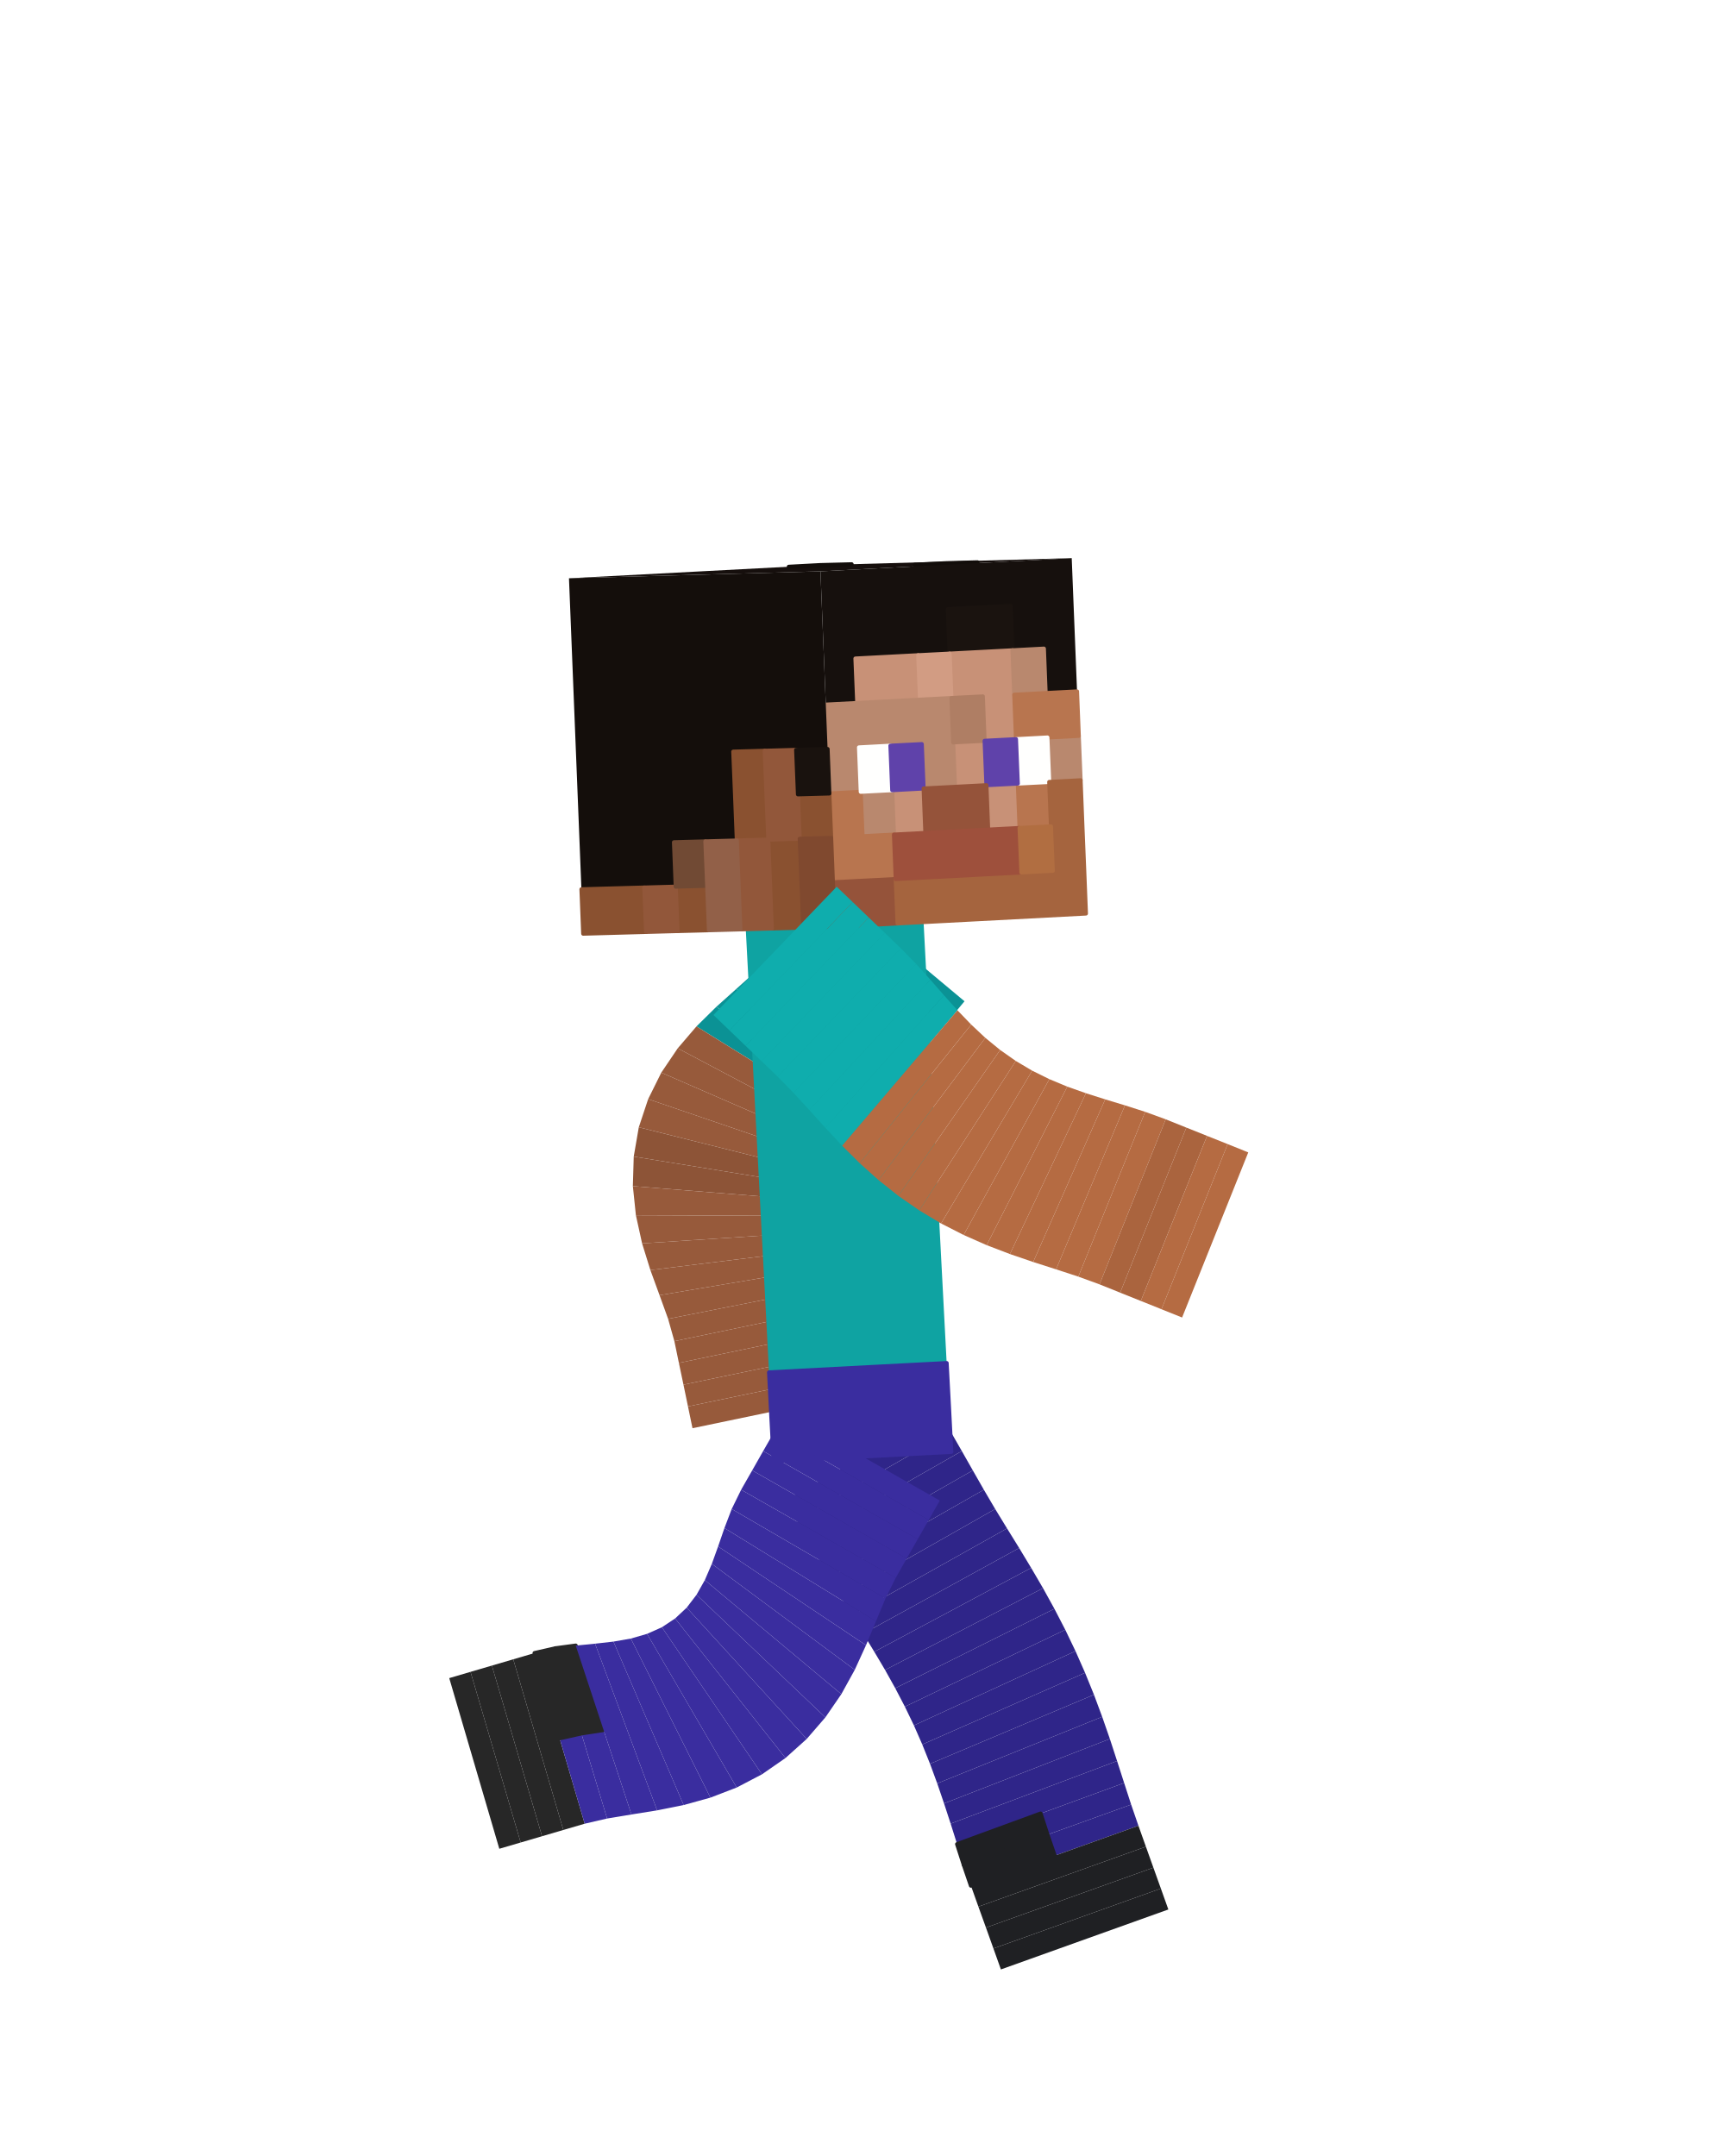
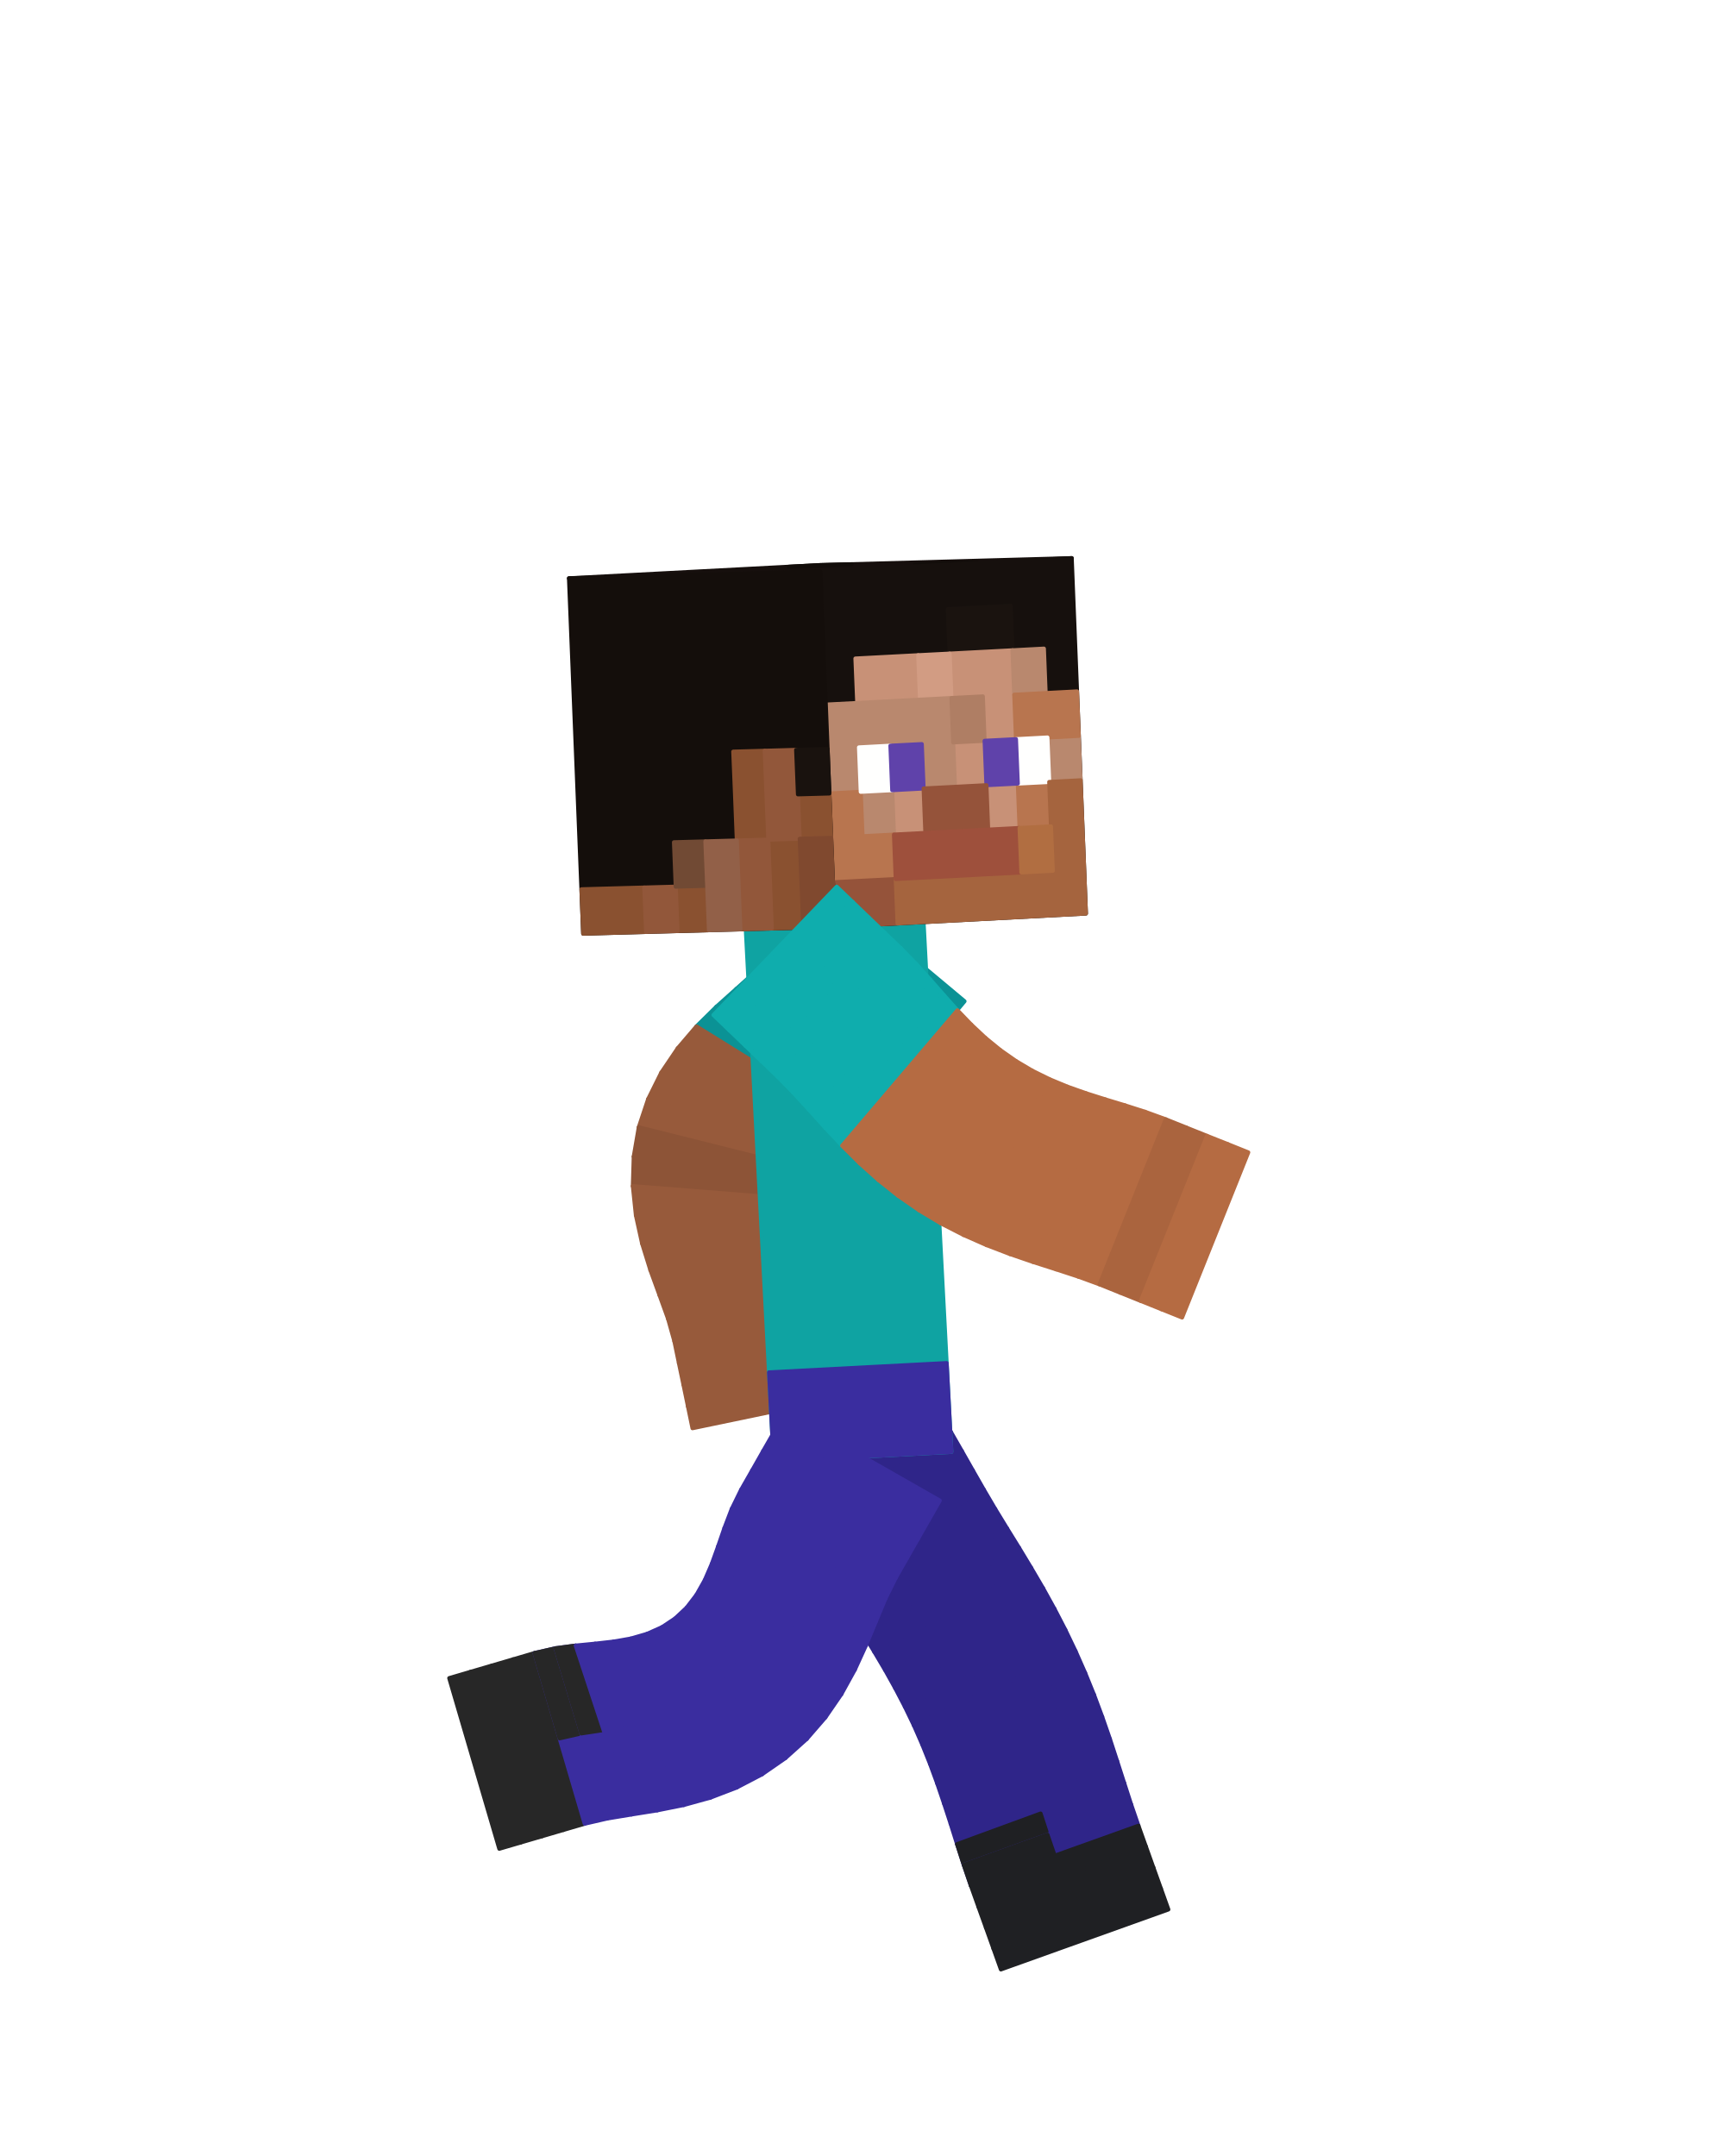
<svg xmlns="http://www.w3.org/2000/svg" viewBox="0 0 256 320" width="256" height="320" role="img" aria-labelledby="run-5-title">
  <g id="steve">
    <g id="arm-left" aria-label="Left arm">
      <g class="face" data-face="px">
-         <path fill="#0b9295" d="M143.14 148.61L122.89 131.68L120.77 134.21L141.02 151.15Z" />
-       </g>
-       <g class="face" data-face="px">
-         <path fill="#0b9295" d="M141.02 151.15L120.77 134.21L118.66 136.74L138.91 153.68Z" />
-       </g>
-       <g class="face" data-face="px">
-         <path fill="#0a898c" d="M138.91 153.68L118.66 136.74L116.54 139.27L136.79 156.21Z" />
-       </g>
-       <g class="face" data-face="px">
-         <path fill="#0a898c" d="M136.79 156.21L116.54 139.27L114.42 141.8L134.67 158.74Z" />
-       </g>
-       <g class="face" data-face="px">
-         <path fill="#0b9295" d="M134.67 158.74L114.42 141.8L112.04 144.29L132.46 161.02Z" />
-       </g>
-       <g class="face" data-face="px">
-         <path fill="#0b9295" d="M132.46 161.02L112.04 144.29L109.27 146.78L130.16 162.92Z" />
-       </g>
-       <g class="face" data-face="px">
-         <path fill="#0b9295" d="M130.16 162.92L109.27 146.78L106.31 149.43L127.9 164.63Z" />
-       </g>
-       <g class="face" data-face="px">
-         <path fill="#0b9295" d="M127.9 164.63L106.31 149.43L103.36 152.34L125.78 166.27Z" />
-       </g>
-       <g class="face" data-face="px">
-         <path fill="#975a3b" d="M125.78 166.27L103.36 152.34L100.58 155.59L123.91 167.95Z" />
-       </g>
-       <g class="face" data-face="px">
-         <path fill="#975a3b" d="M123.91 167.95L100.58 155.59L98.14 159.2L122.35 169.74Z" />
-       </g>
-       <g class="face" data-face="px">
-         <path fill="#975a3b" d="M122.35 169.74L98.14 159.2L96.19 163.13L121.17 171.67Z" />
-       </g>
-       <g class="face" data-face="px">
-         <path fill="#975a3b" d="M121.17 171.67L96.19 163.13L94.8 167.31L120.41 173.73Z" />
+         <path fill="#0b9295" stroke="#0b9295" stroke-width=".6" stroke-linejoin="round" d="M143.14 148.61L122.89 131.68L120.77 134.21L141.02 151.15Z" />
+       </g>
+       <g class="face" data-face="px">
+         <path fill="#0b9295" stroke="#0b9295" stroke-width=".6" stroke-linejoin="round" d="M141.02 151.15L120.77 134.21L118.66 136.74L138.91 153.68Z" />
+       </g>
+       <g class="face" data-face="px">
+         <path fill="#0a898c" stroke="#0a898c" stroke-width=".6" stroke-linejoin="round" d="M138.91 153.68L118.66 136.74L116.54 139.27L136.79 156.21Z" />
+       </g>
+       <g class="face" data-face="px">
+         <path fill="#0a898c" stroke="#0a898c" stroke-width=".6" stroke-linejoin="round" d="M136.79 156.21L116.54 139.27L114.42 141.8L134.67 158.74Z" />
+       </g>
+       <g class="face" data-face="px">
+         <path fill="#0b9295" stroke="#0b9295" stroke-width=".6" stroke-linejoin="round" d="M134.67 158.74L114.42 141.8L112.04 144.29L132.46 161.02Z" />
+       </g>
+       <g class="face" data-face="px">
+         <path fill="#0b9295" stroke="#0b9295" stroke-width=".6" stroke-linejoin="round" d="M132.46 161.02L112.04 144.29L109.27 146.78L130.16 162.92Z" />
+       </g>
+       <g class="face" data-face="px">
+         <path fill="#0b9295" stroke="#0b9295" stroke-width=".6" stroke-linejoin="round" d="M130.16 162.92L109.27 146.78L106.31 149.43L127.9 164.63Z" />
+       </g>
+       <g class="face" data-face="px">
+         <path fill="#0b9295" stroke="#0b9295" stroke-width=".6" stroke-linejoin="round" d="M127.9 164.63L106.31 149.43L103.36 152.34L125.78 166.27Z" />
+       </g>
+       <g class="face" data-face="px">
+         <path fill="#975a3b" stroke="#975a3b" stroke-width=".6" stroke-linejoin="round" d="M125.78 166.27L103.36 152.34L100.58 155.59L123.91 167.95Z" />
+       </g>
+       <g class="face" data-face="px">
+         <path fill="#975a3b" stroke="#975a3b" stroke-width=".6" stroke-linejoin="round" d="M123.91 167.95L100.58 155.59L98.14 159.2L122.35 169.74Z" />
+       </g>
+       <g class="face" data-face="px">
+         <path fill="#975a3b" stroke="#975a3b" stroke-width=".6" stroke-linejoin="round" d="M122.35 169.74L98.14 159.2L96.19 163.13L121.17 171.67Z" />
+       </g>
+       <g class="face" data-face="px">
+         <path fill="#975a3b" stroke="#975a3b" stroke-width=".6" stroke-linejoin="round" d="M121.17 171.67L96.19 163.13L94.8 167.31L120.41 173.73Z" />
      </g>
    </g>
    <g id="forearm-left" aria-label="Left forearm">
      <g class="face" data-face="px">
-         <path fill="#8d5437" d="M120.41 173.73L94.8 167.31L94.05 171.66L120.11 175.9Z" />
-       </g>
-       <g class="face" data-face="px">
-         <path fill="#8d5437" d="M120.11 175.9L94.05 171.66L93.92 176.05L120.24 178.15Z" />
-       </g>
-       <g class="face" data-face="px">
-         <path fill="#975a3b" d="M120.24 178.15L93.92 176.05L94.37 180.37L120.77 180.47Z" />
-       </g>
-       <g class="face" data-face="px">
-         <path fill="#975a3b" d="M120.77 180.47L94.37 180.37L95.29 184.55L121.63 182.84Z" />
-       </g>
-       <g class="face" data-face="px">
-         <path fill="#975a3b" d="M121.63 182.84L95.29 184.55L96.52 188.51L122.72 185.28Z" />
-       </g>
-       <g class="face" data-face="px">
-         <path fill="#975a3b" d="M122.72 185.28L96.52 188.51L97.88 192.24L123.91 187.85Z" />
-       </g>
-       <g class="face" data-face="px">
-         <path fill="#975a3b" d="M123.91 187.85L97.88 192.24L99.15 195.75L125.05 190.61Z" />
-       </g>
-       <g class="face" data-face="px">
-         <path fill="#975a3b" d="M125.05 190.61L99.15 195.75L100.08 199.06L125.92 193.67Z" />
-       </g>
-       <g class="face" data-face="px">
-         <path fill="#975a3b" d="M125.92 193.67L100.08 199.06L100.75 202.29L126.6 196.9Z" />
-       </g>
-       <g class="face" data-face="px">
-         <path fill="#975a3b" d="M126.6 196.9L100.75 202.29L101.43 205.52L127.27 200.13Z" />
-       </g>
-       <g class="face" data-face="px">
-         <path fill="#975a3b" d="M127.27 200.13L101.43 205.52L102.1 208.75L127.94 203.36Z" />
-       </g>
-       <g class="face" data-face="px">
-         <path fill="#975a3b" d="M127.94 203.36L102.1 208.75L102.77 211.98L128.62 206.59Z" />
+         <path fill="#8d5437" stroke="#8d5437" stroke-width=".6" stroke-linejoin="round" d="M120.41 173.73L94.8 167.31L94.05 171.66L120.11 175.9Z" />
+       </g>
+       <g class="face" data-face="px">
+         <path fill="#8d5437" stroke="#8d5437" stroke-width=".6" stroke-linejoin="round" d="M120.11 175.9L94.05 171.66L93.92 176.05L120.24 178.15Z" />
+       </g>
+       <g class="face" data-face="px">
+         <path fill="#975a3b" stroke="#975a3b" stroke-width=".6" stroke-linejoin="round" d="M120.24 178.15L93.92 176.05L94.37 180.37L120.77 180.47Z" />
+       </g>
+       <g class="face" data-face="px">
+         <path fill="#975a3b" stroke="#975a3b" stroke-width=".6" stroke-linejoin="round" d="M120.77 180.47L94.37 180.37L95.29 184.55L121.63 182.84Z" />
+       </g>
+       <g class="face" data-face="px">
+         <path fill="#975a3b" stroke="#975a3b" stroke-width=".6" stroke-linejoin="round" d="M121.63 182.84L95.29 184.55L96.52 188.51L122.72 185.28Z" />
+       </g>
+       <g class="face" data-face="px">
+         <path fill="#975a3b" stroke="#975a3b" stroke-width=".6" stroke-linejoin="round" d="M122.72 185.28L96.52 188.51L97.88 192.24L123.91 187.85Z" />
+       </g>
+       <g class="face" data-face="px">
+         <path fill="#975a3b" stroke="#975a3b" stroke-width=".6" stroke-linejoin="round" d="M123.91 187.85L97.88 192.24L99.15 195.75L125.05 190.61Z" />
+       </g>
+       <g class="face" data-face="px">
+         <path fill="#975a3b" stroke="#975a3b" stroke-width=".6" stroke-linejoin="round" d="M125.05 190.61L99.15 195.75L100.08 199.06L125.92 193.67Z" />
+       </g>
+       <g class="face" data-face="px">
+         <path fill="#975a3b" stroke="#975a3b" stroke-width=".6" stroke-linejoin="round" d="M125.92 193.67L100.08 199.06L100.75 202.29L126.6 196.9Z" />
+       </g>
+       <g class="face" data-face="px">
+         <path fill="#975a3b" stroke="#975a3b" stroke-width=".6" stroke-linejoin="round" d="M126.6 196.9L100.75 202.29L101.43 205.52L127.27 200.13Z" />
+       </g>
+       <g class="face" data-face="px">
+         <path fill="#975a3b" stroke="#975a3b" stroke-width=".6" stroke-linejoin="round" d="M127.27 200.13L101.43 205.52L102.1 208.75L127.94 203.36Z" />
+       </g>
+       <g class="face" data-face="px">
+         <path fill="#975a3b" stroke="#975a3b" stroke-width=".6" stroke-linejoin="round" d="M127.94 203.36L102.1 208.75L102.77 211.98L128.62 206.59Z" />
      </g>
    </g>
    <g id="leg-left" aria-label="Left leg">
      <g class="face" data-face="px">
-         <path fill="#2f2589" d="M139.47 209.64L116.53 222.72L118.17 225.59L141.1 212.51Z" />
-       </g>
-       <g class="face" data-face="px">
-         <path fill="#2f2589" d="M141.1 212.51L118.17 225.59L119.8 228.45L142.74 215.37Z" />
-       </g>
-       <g class="face" data-face="px">
-         <path fill="#2f2589" d="M142.74 215.37L119.8 228.45L121.44 231.32L144.37 218.24Z" />
-       </g>
-       <g class="face" data-face="px">
-         <path fill="#2f2589" d="M144.37 218.24L121.44 231.32L123.07 234.19L146.01 221.11Z" />
-       </g>
-       <g class="face" data-face="px">
-         <path fill="#2f2589" d="M146.01 221.11L123.07 234.19L124.74 237.01L147.69 223.97Z" />
-       </g>
-       <g class="face" data-face="px">
-         <path fill="#2f2589" d="M147.69 223.97L124.74 237.01L126.42 239.76L149.45 226.85Z" />
-       </g>
-       <g class="face" data-face="px">
-         <path fill="#2f2589" d="M149.45 226.85L126.42 239.76L128.11 242.47L151.25 229.76Z" />
-       </g>
-       <g class="face" data-face="px">
-         <path fill="#2f2589" d="M151.25 229.76L128.11 242.47L129.75 245.16L153.03 232.71Z" />
-       </g>
-       <g class="face" data-face="px">
-         <path fill="#2f2589" d="M153.03 232.71L129.75 245.16L131.35 247.86L154.79 235.72Z" />
-       </g>
-       <g class="face" data-face="px">
-         <path fill="#2f2589" d="M154.79 235.72L131.35 247.86L132.86 250.57L156.48 238.78Z" />
-       </g>
-       <g class="face" data-face="px">
-         <path fill="#2f2589" d="M156.48 238.78L132.86 250.57L134.29 253.31L158.09 241.89Z" />
-       </g>
-       <g class="face" data-face="px">
-         <path fill="#2f2589" d="M158.09 241.89L134.29 253.31L135.63 256.09L159.61 245.06Z" />
+         <path fill="#2f2589" stroke="#2f2589" stroke-width=".6" stroke-linejoin="round" d="M139.47 209.64L116.53 222.72L118.17 225.59L141.1 212.51Z" />
+       </g>
+       <g class="face" data-face="px">
+         <path fill="#2f2589" stroke="#2f2589" stroke-width=".6" stroke-linejoin="round" d="M141.1 212.51L118.17 225.59L119.8 228.45L142.74 215.37Z" />
+       </g>
+       <g class="face" data-face="px">
+         <path fill="#2f2589" stroke="#2f2589" stroke-width=".6" stroke-linejoin="round" d="M142.74 215.37L119.8 228.45L121.44 231.32L144.37 218.24Z" />
+       </g>
+       <g class="face" data-face="px">
+         <path fill="#2f2589" stroke="#2f2589" stroke-width=".6" stroke-linejoin="round" d="M144.37 218.24L121.44 231.32L123.07 234.19L146.01 221.11Z" />
+       </g>
+       <g class="face" data-face="px">
+         <path fill="#2f2589" stroke="#2f2589" stroke-width=".6" stroke-linejoin="round" d="M146.01 221.11L123.07 234.19L124.74 237.01L147.69 223.97Z" />
+       </g>
+       <g class="face" data-face="px">
+         <path fill="#2f2589" stroke="#2f2589" stroke-width=".6" stroke-linejoin="round" d="M147.69 223.97L124.74 237.01L126.42 239.76L149.45 226.85Z" />
+       </g>
+       <g class="face" data-face="px">
+         <path fill="#2f2589" stroke="#2f2589" stroke-width=".6" stroke-linejoin="round" d="M149.45 226.85L126.42 239.76L128.11 242.47L151.25 229.76Z" />
+       </g>
+       <g class="face" data-face="px">
+         <path fill="#2f2589" stroke="#2f2589" stroke-width=".6" stroke-linejoin="round" d="M151.25 229.76L128.11 242.47L129.75 245.16L153.03 232.71Z" />
+       </g>
+       <g class="face" data-face="px">
+         <path fill="#2f2589" stroke="#2f2589" stroke-width=".6" stroke-linejoin="round" d="M153.03 232.71L129.75 245.16L131.35 247.86L154.79 235.72Z" />
+       </g>
+       <g class="face" data-face="px">
+         <path fill="#2f2589" stroke="#2f2589" stroke-width=".6" stroke-linejoin="round" d="M154.79 235.72L131.35 247.86L132.86 250.57L156.48 238.78Z" />
+       </g>
+       <g class="face" data-face="px">
+         <path fill="#2f2589" stroke="#2f2589" stroke-width=".6" stroke-linejoin="round" d="M156.48 238.78L132.86 250.57L134.29 253.31L158.09 241.89Z" />
+       </g>
+       <g class="face" data-face="px">
+         <path fill="#2f2589" stroke="#2f2589" stroke-width=".6" stroke-linejoin="round" d="M158.09 241.89L134.29 253.31L135.63 256.09L159.61 245.06Z" />
      </g>
    </g>
    <g id="shin-left" aria-label="Left shin">
      <g class="face" data-face="px">
-         <path fill="#2f2589" d="M159.61 245.06L135.63 256.09L136.87 258.92L161.03 248.28Z" />
-       </g>
-       <g class="face" data-face="px">
-         <path fill="#2f2589" d="M161.03 248.28L136.87 258.92L138.02 261.79L162.35 251.53Z" />
-       </g>
-       <g class="face" data-face="px">
-         <path fill="#2f2589" d="M162.35 251.53L138.02 261.79L139.09 264.7L163.57 254.81Z" />
-       </g>
-       <g class="face" data-face="px">
-         <path fill="#2f2589" d="M163.57 254.81L139.09 264.7L140.1 267.67L164.71 258.09Z" />
-       </g>
-       <g class="face" data-face="px">
-         <path fill="#2f2589" d="M164.71 258.09L140.1 267.67L141.08 270.67L165.78 261.37Z" />
-       </g>
-       <g class="face" data-face="px">
-         <path fill="#2f2589" d="M165.78 261.37L141.08 270.67L142.04 273.71L166.83 264.63Z" />
-       </g>
-       <g class="face" data-face="px">
-         <path fill="#2f2589" d="M166.83 264.63L142.04 273.71L143.03 276.78L167.87 267.84Z" />
+         <path fill="#2f2589" stroke="#2f2589" stroke-width=".6" stroke-linejoin="round" d="M159.61 245.06L135.63 256.09L136.87 258.92L161.03 248.28Z" />
+       </g>
+       <g class="face" data-face="px">
+         <path fill="#2f2589" stroke="#2f2589" stroke-width=".6" stroke-linejoin="round" d="M161.03 248.28L136.87 258.92L138.02 261.79L162.35 251.53Z" />
+       </g>
+       <g class="face" data-face="px">
+         <path fill="#2f2589" stroke="#2f2589" stroke-width=".6" stroke-linejoin="round" d="M162.35 251.53L138.02 261.79L139.09 264.7L163.57 254.81Z" />
+       </g>
+       <g class="face" data-face="px">
+         <path fill="#2f2589" stroke="#2f2589" stroke-width=".6" stroke-linejoin="round" d="M163.57 254.81L139.09 264.7L140.1 267.67L164.71 258.09Z" />
+       </g>
+       <g class="face" data-face="px">
+         <path fill="#2f2589" stroke="#2f2589" stroke-width=".6" stroke-linejoin="round" d="M164.71 258.09L140.1 267.67L141.08 270.67L165.78 261.37Z" />
+       </g>
+       <g class="face" data-face="px">
+         <path fill="#2f2589" stroke="#2f2589" stroke-width=".6" stroke-linejoin="round" d="M165.78 261.37L141.08 270.67L142.04 273.71L166.83 264.63Z" />
+       </g>
+       <g class="face" data-face="px">
+         <path fill="#2f2589" stroke="#2f2589" stroke-width=".6" stroke-linejoin="round" d="M166.83 264.63L142.04 273.71L143.03 276.78L167.87 267.84Z" />
        <path fill="#1f2023" stroke="#1f2023" stroke-width=".6" stroke-linejoin="round" d="M154.43 269.17L142.04 273.71L143.03 276.78L155.45 272.31Z" />
      </g>
      <g class="face" data-face="px">
-         <path fill="#2f2589" d="M167.87 267.84L143.03 276.78L144.09 279.88L168.95 270.98Z" />
+         <path fill="#2f2589" stroke="#2f2589" stroke-width=".6" stroke-linejoin="round" d="M167.87 267.84L143.03 276.78L144.09 279.88L168.95 270.98Z" />
        <path fill="#1f2023" stroke="#1f2023" stroke-width=".6" stroke-linejoin="round" d="M155.45 272.31L143.03 276.78L144.09 279.88L156.52 275.43Z" />
      </g>
      <g class="face" data-face="px">
-         <path fill="#1f2023" d="M168.95 270.98L144.09 279.88L145.2 282.99L170.06 274.09Z" />
-       </g>
-       <g class="face" data-face="px">
-         <path fill="#1f2023" d="M170.06 274.09L145.2 282.99L146.32 286.1L171.17 277.2Z" />
-       </g>
-       <g class="face" data-face="px">
-         <path fill="#1f2023" d="M171.17 277.2L146.32 286.1L147.43 289.2L172.28 280.3Z" />
-       </g>
-       <g class="face" data-face="px">
-         <path fill="#1f2023" d="M172.28 280.3L147.43 289.2L148.54 292.31L173.39 283.41Z" />
+         <path fill="#1f2023" stroke="#1f2023" stroke-width=".6" stroke-linejoin="round" d="M168.95 270.98L144.09 279.88L145.2 282.99L170.06 274.09Z" />
+       </g>
+       <g class="face" data-face="px">
+         <path fill="#1f2023" stroke="#1f2023" stroke-width=".6" stroke-linejoin="round" d="M170.06 274.09L145.2 282.99L146.32 286.1L171.17 277.2Z" />
+       </g>
+       <g class="face" data-face="px">
+         <path fill="#1f2023" stroke="#1f2023" stroke-width=".6" stroke-linejoin="round" d="M171.17 277.2L146.32 286.1L147.43 289.2L172.28 280.3Z" />
+       </g>
+       <g class="face" data-face="px">
+         <path fill="#1f2023" stroke="#1f2023" stroke-width=".6" stroke-linejoin="round" d="M172.28 280.3L147.43 289.2L148.54 292.31L173.39 283.41Z" />
      </g>
    </g>
    <g id="torso" aria-label="Torso">
      <g class="face" data-face="nx">
-         <path fill="#0fa3a2" d="M110.67 137.78L137.04 136.4L141.18 215.49L114.82 216.87Z" />
+         <path fill="#0fa3a2" stroke="#0fa3a2" stroke-width=".6" stroke-linejoin="round" d="M110.67 137.78L137.04 136.4L141.18 215.49L114.82 216.87Z" />
        <path fill="#3a2d9f" stroke="#3a2d9f" stroke-width=".6" stroke-linejoin="round" d="M114.13 203.69L140.49 202.31L140.84 208.9L114.47 210.28ZM114.47 210.28L140.84 208.9L141.18 215.49L114.82 216.87Z" />
      </g>
    </g>
    <g id="head" aria-label="Head">
      <g class="face" data-face="top">
-         <path fill="#160f0d" d="M84.44 85.83L121.72 83.87L159.05 82.84L121.76 84.8Z" />
+         <path fill="#160f0d" stroke="#160f0d" stroke-width=".6" stroke-linejoin="round" d="M84.44 85.83L121.72 83.87L159.05 82.84L121.76 84.8Z" />
        <path fill="#120d0a" stroke="#120d0a" stroke-width=".6" stroke-linejoin="round" d="M117.06 84.12L121.72 83.87L126.39 83.75L121.73 83.99ZM135.73 83.83L140.4 83.59L145.06 83.46L140.4 83.7Z" />
      </g>
      <g class="face" data-face="front">
-         <path fill="#16100d" d="M121.76 84.8L159.05 82.84L161.16 135.59L123.88 137.55Z" />
+         <path fill="#16100d" stroke="#16100d" stroke-width=".6" stroke-linejoin="round" d="M121.76 84.8L159.05 82.84L161.16 135.59L123.88 137.55Z" />
        <path fill="#1a130f" stroke="#1a130f" stroke-width=".6" stroke-linejoin="round" d="M140.67 90.41L149.99 89.92L150.26 96.52L140.93 97.01Z" />
        <path fill="#c89177" stroke="#c89177" stroke-width=".6" stroke-linejoin="round" d="M126.95 97.74L136.27 97.25L136.54 103.84L127.22 104.33ZM140.93 97.01L150.26 96.52L150.52 103.11L141.2 103.6ZM145.86 103.36L150.52 103.11L150.78 109.71L146.12 109.95ZM141.46 110.19L146.12 109.95L146.39 116.54L141.73 116.79ZM132.41 117.28L137.07 117.03L137.33 123.63L132.67 123.87ZM146.39 116.54L151.05 116.3L151.31 122.89L146.65 123.14Z" />
        <path fill="#d29c83" stroke="#d29c83" stroke-width=".6" stroke-linejoin="round" d="M136.27 97.25L140.93 97.01L141.2 103.6L136.54 103.84Z" />
        <path fill="#b9886e" stroke="#b9886e" stroke-width=".6" stroke-linejoin="round" d="M150.26 96.52L154.92 96.27L155.18 102.87L150.52 103.11ZM122.56 104.58L141.2 103.6L141.46 110.19L122.82 111.17ZM122.82 111.17L127.48 110.93L127.74 117.52L123.08 117.77ZM136.8 110.44L141.46 110.19L141.73 116.79L137.07 117.03ZM155.44 109.46L160.1 109.22L160.37 115.81L155.71 116.06ZM127.74 117.52L132.41 117.28L132.67 123.87L128.01 124.12Z" />
        <path fill="#af7e64" stroke="#af7e64" stroke-width=".6" stroke-linejoin="round" d="M141.2 103.6L145.86 103.36L146.12 109.95L141.46 110.19Z" />
        <path fill="#b8754f" stroke="#b8754f" stroke-width=".6" stroke-linejoin="round" d="M150.52 103.11L159.84 102.62L160.1 109.22L150.78 109.71ZM123.08 117.77L127.74 117.52L128.01 124.12L123.35 124.36ZM151.05 116.3L155.71 116.06L155.97 122.65L151.31 122.89ZM123.35 124.36L132.67 123.87L132.93 130.47L123.61 130.95Z" />
        <path fill="#fffffe" stroke="#fffffe" stroke-width=".6" stroke-linejoin="round" d="M127.48 110.93L132.14 110.68L132.41 117.28L127.74 117.52ZM150.78 109.71L155.44 109.46L155.71 116.06L151.05 116.3Z" />
        <path fill="#5f42aa" stroke="#5f42aa" stroke-width=".6" stroke-linejoin="round" d="M132.14 110.68L136.8 110.44L137.07 117.03L132.41 117.28ZM146.12 109.95L150.78 109.71L151.05 116.3L146.39 116.54Z" />
        <path fill="#95533a" stroke="#95533a" stroke-width=".6" stroke-linejoin="round" d="M137.07 117.03L146.39 116.54L146.65 123.14L137.33 123.63ZM123.61 130.95L132.93 130.47L133.2 137.06L123.88 137.55Z" />
        <path fill="#a5643e" stroke="#a5643e" stroke-width=".6" stroke-linejoin="round" d="M155.71 116.06L160.37 115.81L160.63 122.41L155.97 122.65ZM155.97 122.65L160.63 122.41L160.9 129L156.24 129.24ZM132.93 130.47L160.9 129L161.16 135.59L133.2 137.06Z" />
        <path fill="#9e503c" stroke="#9e503c" stroke-width=".6" stroke-linejoin="round" d="M132.67 123.87L151.31 122.89L151.58 129.49L132.93 130.47Z" />
        <path fill="#b16e41" stroke="#b16e41" stroke-width=".6" stroke-linejoin="round" d="M151.31 122.89L155.97 122.65L156.24 129.24L151.58 129.49Z" />
      </g>
      <g class="face" data-face="nx">
-         <path fill="#140e0b" d="M84.44 85.83L121.76 84.8L123.88 137.55L86.55 138.58Z" />
+         <path fill="#140e0b" stroke="#140e0b" stroke-width=".6" stroke-linejoin="round" d="M84.44 85.83L121.76 84.8L123.88 137.55L86.55 138.58Z" />
        <path fill="#8a5130" stroke="#8a5130" stroke-width=".6" stroke-linejoin="round" d="M108.82 111.56L113.49 111.43L113.75 118.02L109.09 118.15ZM109.09 118.15L113.75 118.02L114.02 124.62L109.35 124.75ZM118.42 117.9L123.08 117.77L123.35 124.36L118.68 124.49ZM114.02 124.62L118.68 124.49L118.95 131.08L114.28 131.21ZM86.29 131.99L95.62 131.73L95.88 138.32L86.55 138.58ZM100.28 131.6L104.95 131.47L105.21 138.07L100.55 138.19ZM114.28 131.21L118.95 131.08L119.21 137.68L114.54 137.81Z" />
        <path fill="#92573a" stroke="#92573a" stroke-width=".6" stroke-linejoin="round" d="M113.49 111.43L118.15 111.3L118.42 117.9L113.75 118.02ZM113.75 118.02L118.42 117.9L118.68 124.49L114.02 124.62ZM109.35 124.75L114.02 124.62L114.28 131.21L109.61 131.34ZM95.62 131.73L100.28 131.6L100.55 138.19L95.88 138.32ZM109.61 131.34L114.28 131.21L114.54 137.81L109.88 137.94Z" />
        <path fill="#19120e" stroke="#19120e" stroke-width=".6" stroke-linejoin="round" d="M118.15 111.3L122.82 111.17L123.08 117.77L118.42 117.9Z" />
        <path fill="#714a34" stroke="#714a34" stroke-width=".6" stroke-linejoin="round" d="M100.02 125.01L104.68 124.88L104.95 131.47L100.28 131.6Z" />
        <path fill="#926048" stroke="#926048" stroke-width=".6" stroke-linejoin="round" d="M104.68 124.88L109.35 124.75L109.61 131.34L104.95 131.47ZM104.95 131.47L109.61 131.34L109.88 137.94L105.21 138.07Z" />
        <path fill="#80492f" stroke="#80492f" stroke-width=".6" stroke-linejoin="round" d="M118.68 124.49L123.35 124.36L123.61 130.95L118.95 131.08ZM118.95 131.08L123.61 130.95L123.88 137.55L119.21 137.68Z" />
      </g>
    </g>
    <g id="leg-right" aria-label="Right leg">
      <g class="face" data-face="px">
-         <path fill="#3a2d9f" d="M119.72 258.1L101.91 238.61L100.19 240.22L116.57 260.93Z" />
-       </g>
-       <g class="face" data-face="px">
-         <path fill="#3a2d9f" d="M122.49 254.9L103.37 236.7L101.91 238.61L119.72 258.1Z" />
-       </g>
-       <g class="face" data-face="px">
-         <path fill="#3a2d9f" d="M124.86 251.45L104.6 234.52L103.37 236.7L122.49 254.9Z" />
-       </g>
-       <g class="face" data-face="px">
-         <path fill="#3a2d9f" d="M126.85 247.84L105.64 232.11L104.6 234.52L124.86 251.45Z" />
-       </g>
-       <g class="face" data-face="px">
-         <path fill="#3a2d9f" d="M128.52 244.19L106.57 229.53L105.64 232.11L126.85 247.84Z" />
-       </g>
-       <g class="face" data-face="px">
-         <path fill="#3a2d9f" d="M131.41 237.25L108.59 223.97L107.51 226.8L130 240.63Z" />
-       </g>
-       <g class="face" data-face="px">
-         <path fill="#3a2d9f" d="M130 240.63L107.51 226.8L106.57 229.53L128.52 244.19Z" />
-       </g>
-       <g class="face" data-face="px">
-         <path fill="#3a2d9f" d="M132.93 234.19L109.99 221.11L108.59 223.97L131.41 237.25Z" />
-       </g>
-       <g class="face" data-face="px">
-         <path fill="#3a2d9f" d="M134.56 231.32L111.63 218.24L109.99 221.11L132.93 234.19Z" />
-       </g>
-       <g class="face" data-face="px">
-         <path fill="#3a2d9f" d="M136.2 228.45L113.26 215.37L111.63 218.24L134.56 231.32Z" />
-       </g>
-       <g class="face" data-face="px">
-         <path fill="#3a2d9f" d="M139.47 222.72L116.53 209.64L114.9 212.51L137.83 225.59Z" />
-       </g>
-       <g class="face" data-face="px">
-         <path fill="#3a2d9f" d="M137.83 225.59L114.9 212.51L113.26 215.37L136.2 228.45Z" />
+         <path fill="#3a2d9f" stroke="#3a2d9f" stroke-width=".6" stroke-linejoin="round" d="M119.72 258.1L101.91 238.61L100.19 240.22L116.57 260.93Z" />
+       </g>
+       <g class="face" data-face="px">
+         <path fill="#3a2d9f" stroke="#3a2d9f" stroke-width=".6" stroke-linejoin="round" d="M122.49 254.9L103.37 236.7L101.91 238.61L119.72 258.1Z" />
+       </g>
+       <g class="face" data-face="px">
+         <path fill="#3a2d9f" stroke="#3a2d9f" stroke-width=".6" stroke-linejoin="round" d="M124.86 251.45L104.6 234.52L103.37 236.7L122.49 254.9Z" />
+       </g>
+       <g class="face" data-face="px">
+         <path fill="#3a2d9f" stroke="#3a2d9f" stroke-width=".6" stroke-linejoin="round" d="M126.85 247.84L105.64 232.11L104.6 234.52L124.86 251.45Z" />
+       </g>
+       <g class="face" data-face="px">
+         <path fill="#3a2d9f" stroke="#3a2d9f" stroke-width=".6" stroke-linejoin="round" d="M128.52 244.19L106.57 229.53L105.64 232.11L126.85 247.84Z" />
+       </g>
+       <g class="face" data-face="px">
+         <path fill="#3a2d9f" stroke="#3a2d9f" stroke-width=".6" stroke-linejoin="round" d="M131.41 237.25L108.59 223.97L107.51 226.8L130 240.63Z" />
+       </g>
+       <g class="face" data-face="px">
+         <path fill="#3a2d9f" stroke="#3a2d9f" stroke-width=".6" stroke-linejoin="round" d="M130 240.63L107.51 226.8L106.57 229.53L128.52 244.19Z" />
+       </g>
+       <g class="face" data-face="px">
+         <path fill="#3a2d9f" stroke="#3a2d9f" stroke-width=".6" stroke-linejoin="round" d="M132.93 234.19L109.99 221.11L108.59 223.97L131.41 237.25Z" />
+       </g>
+       <g class="face" data-face="px">
+         <path fill="#3a2d9f" stroke="#3a2d9f" stroke-width=".6" stroke-linejoin="round" d="M134.56 231.32L111.63 218.24L109.99 221.11L132.93 234.19Z" />
+       </g>
+       <g class="face" data-face="px">
+         <path fill="#3a2d9f" stroke="#3a2d9f" stroke-width=".6" stroke-linejoin="round" d="M136.2 228.45L113.26 215.37L111.63 218.24L134.56 231.32Z" />
+       </g>
+       <g class="face" data-face="px">
+         <path fill="#3a2d9f" stroke="#3a2d9f" stroke-width=".6" stroke-linejoin="round" d="M139.47 222.72L116.53 209.64L114.9 212.51L137.83 225.59Z" />
+       </g>
+       <g class="face" data-face="px">
+         <path fill="#3a2d9f" stroke="#3a2d9f" stroke-width=".6" stroke-linejoin="round" d="M137.83 225.59L114.9 212.51L113.26 215.37L136.2 228.45Z" />
      </g>
    </g>
    <g id="shin-right" aria-label="Right shin">
      <g class="face" data-face="px">
-         <path fill="#272727" d="M77.27 273.47L69.83 248.14L66.67 249.07L74.1 274.4Z" />
-       </g>
-       <g class="face" data-face="px">
-         <path fill="#272727" d="M80.44 272.54L73 247.21L69.83 248.14L77.27 273.47Z" />
-       </g>
-       <g class="face" data-face="px">
-         <path fill="#272727" d="M83.6 271.61L76.17 246.28L73 247.21L80.44 272.54Z" />
-       </g>
-       <g class="face" data-face="px">
-         <path fill="#272727" d="M86.77 270.68L79.33 245.35L76.17 246.28L83.6 271.61Z" />
-       </g>
-       <g class="face" data-face="px">
-         <path fill="#3a2d9f" d="M90.1 269.91L82.45 244.64L79.33 245.35L86.77 270.68Z" />
+         <path fill="#272727" stroke="#272727" stroke-width=".6" stroke-linejoin="round" d="M77.27 273.47L69.83 248.14L66.67 249.07L74.1 274.4Z" />
+       </g>
+       <g class="face" data-face="px">
+         <path fill="#272727" stroke="#272727" stroke-width=".6" stroke-linejoin="round" d="M80.44 272.54L73 247.21L69.83 248.14L77.27 273.47Z" />
+       </g>
+       <g class="face" data-face="px">
+         <path fill="#272727" stroke="#272727" stroke-width=".6" stroke-linejoin="round" d="M83.6 271.61L76.17 246.28L73 247.21L80.44 272.54Z" />
+       </g>
+       <g class="face" data-face="px">
+         <path fill="#272727" stroke="#272727" stroke-width=".6" stroke-linejoin="round" d="M86.77 270.68L79.33 245.35L76.17 246.28L83.6 271.61Z" />
+       </g>
+       <g class="face" data-face="px">
+         <path fill="#3a2d9f" stroke="#3a2d9f" stroke-width=".6" stroke-linejoin="round" d="M90.1 269.91L82.45 244.64L79.33 245.35L86.77 270.68Z" />
        <path fill="#272727" stroke="#272727" stroke-width=".6" stroke-linejoin="round" d="M86.27 257.28L82.45 244.64L79.33 245.35L83.05 258.01Z" />
      </g>
      <g class="face" data-face="px">
-         <path fill="#3a2d9f" d="M93.71 269.31L85.44 244.24L82.45 244.64L90.1 269.91Z" />
+         <path fill="#3a2d9f" stroke="#3a2d9f" stroke-width=".6" stroke-linejoin="round" d="M93.71 269.31L85.44 244.24L82.45 244.64L90.1 269.91Z" />
        <path fill="#272727" stroke="#272727" stroke-width=".6" stroke-linejoin="round" d="M89.58 256.78L85.44 244.24L82.45 244.64L86.27 257.28Z" />
      </g>
      <g class="face" data-face="px">
-         <path fill="#3a2d9f" d="M97.52 268.7L88.31 243.96L85.44 244.24L93.71 269.31Z" />
-       </g>
-       <g class="face" data-face="px">
-         <path fill="#3a2d9f" d="M101.46 267.91L91.04 243.65L88.31 243.96L97.52 268.7Z" />
-       </g>
-       <g class="face" data-face="px">
-         <path fill="#3a2d9f" d="M105.43 266.81L93.62 243.2L91.04 243.65L101.46 267.91Z" />
-       </g>
-       <g class="face" data-face="px">
-         <path fill="#3a2d9f" d="M109.33 265.31L96.03 242.5L93.62 243.2L105.43 266.81Z" />
-       </g>
-       <g class="face" data-face="px">
-         <path fill="#3a2d9f" d="M113.08 263.35L98.23 241.52L96.03 242.5L109.33 265.31Z" />
-       </g>
-       <g class="face" data-face="px">
-         <path fill="#3a2d9f" d="M116.57 260.93L100.19 240.22L98.23 241.52L113.08 263.35Z" />
+         <path fill="#3a2d9f" stroke="#3a2d9f" stroke-width=".6" stroke-linejoin="round" d="M97.52 268.7L88.31 243.96L85.44 244.24L93.71 269.31Z" />
+       </g>
+       <g class="face" data-face="px">
+         <path fill="#3a2d9f" stroke="#3a2d9f" stroke-width=".6" stroke-linejoin="round" d="M101.46 267.91L91.04 243.65L88.31 243.96L97.52 268.7Z" />
+       </g>
+       <g class="face" data-face="px">
+         <path fill="#3a2d9f" stroke="#3a2d9f" stroke-width=".6" stroke-linejoin="round" d="M105.43 266.81L93.62 243.2L91.04 243.65L101.46 267.91Z" />
+       </g>
+       <g class="face" data-face="px">
+         <path fill="#3a2d9f" stroke="#3a2d9f" stroke-width=".6" stroke-linejoin="round" d="M109.33 265.31L96.03 242.5L93.62 243.2L105.43 266.81Z" />
+       </g>
+       <g class="face" data-face="px">
+         <path fill="#3a2d9f" stroke="#3a2d9f" stroke-width=".6" stroke-linejoin="round" d="M113.08 263.35L98.23 241.52L96.03 242.5L109.33 265.31Z" />
+       </g>
+       <g class="face" data-face="px">
+         <path fill="#3a2d9f" stroke="#3a2d9f" stroke-width=".6" stroke-linejoin="round" d="M116.57 260.93L100.19 240.22L98.23 241.52L113.08 263.35Z" />
      </g>
    </g>
    <g id="arm-right" aria-label="Right arm">
      <g class="face" data-face="px">
-         <path fill="#0fadad" d="M124.17 131.61L105.88 150.65L108.26 152.93L126.55 133.89Z" />
-       </g>
-       <g class="face" data-face="px">
-         <path fill="#0fadad" d="M126.55 133.89L108.26 152.93L110.64 155.22L128.93 136.18Z" />
-       </g>
-       <g class="face" data-face="px">
-         <path fill="#0fadad" d="M128.93 136.18L110.64 155.22L113.02 157.5L131.31 138.46Z" />
-       </g>
-       <g class="face" data-face="px">
-         <path fill="#0fadad" d="M131.31 138.46L113.02 157.5L115.4 159.79L133.69 140.75Z" />
-       </g>
-       <g class="face" data-face="px">
-         <path fill="#0fadad" d="M133.69 140.75L115.4 159.79L117.75 162.19L135.96 143.07Z" />
-       </g>
-       <g class="face" data-face="px">
-         <path fill="#0fadad" d="M135.96 143.07L117.75 162.19L120.1 164.75L138.07 145.41Z" />
-       </g>
-       <g class="face" data-face="px">
-         <path fill="#0fadad" d="M138.07 145.41L120.1 164.75L122.49 167.4L140.09 147.72Z" />
-       </g>
-       <g class="face" data-face="px">
-         <path fill="#0fadad" d="M140.09 147.72L122.49 167.4L124.98 170.05L142.09 149.95Z" />
-       </g>
-       <g class="face" data-face="px">
-         <path fill="#b56b42" d="M142.09 149.95L124.98 170.05L127.6 172.66L144.13 152.07Z" />
-       </g>
-       <g class="face" data-face="px">
-         <path fill="#b56b42" d="M144.13 152.07L127.6 172.66L130.38 175.15L146.23 154.04Z" />
-       </g>
-       <g class="face" data-face="px">
-         <path fill="#b56b42" d="M146.23 154.04L130.38 175.15L133.33 177.5L148.43 155.84Z" />
-       </g>
-       <g class="face" data-face="px">
-         <path fill="#b56b42" d="M148.43 155.84L133.33 177.5L136.43 179.65L150.75 157.47Z" />
+         <path fill="#0fadad" stroke="#0fadad" stroke-width=".6" stroke-linejoin="round" d="M124.17 131.61L105.88 150.65L108.26 152.93L126.55 133.89Z" />
+       </g>
+       <g class="face" data-face="px">
+         <path fill="#0fadad" stroke="#0fadad" stroke-width=".6" stroke-linejoin="round" d="M126.55 133.89L108.26 152.93L110.64 155.22L128.93 136.18Z" />
+       </g>
+       <g class="face" data-face="px">
+         <path fill="#0fadad" stroke="#0fadad" stroke-width=".6" stroke-linejoin="round" d="M128.93 136.18L110.64 155.22L113.02 157.5L131.31 138.46Z" />
+       </g>
+       <g class="face" data-face="px">
+         <path fill="#0fadad" stroke="#0fadad" stroke-width=".6" stroke-linejoin="round" d="M131.31 138.46L113.02 157.5L115.4 159.79L133.69 140.75Z" />
+       </g>
+       <g class="face" data-face="px">
+         <path fill="#0fadad" stroke="#0fadad" stroke-width=".6" stroke-linejoin="round" d="M133.69 140.75L115.4 159.79L117.75 162.19L135.96 143.07Z" />
+       </g>
+       <g class="face" data-face="px">
+         <path fill="#0fadad" stroke="#0fadad" stroke-width=".6" stroke-linejoin="round" d="M135.96 143.07L117.75 162.19L120.1 164.75L138.07 145.41Z" />
+       </g>
+       <g class="face" data-face="px">
+         <path fill="#0fadad" stroke="#0fadad" stroke-width=".6" stroke-linejoin="round" d="M138.07 145.41L120.1 164.75L122.49 167.4L140.09 147.72Z" />
+       </g>
+       <g class="face" data-face="px">
+         <path fill="#0fadad" stroke="#0fadad" stroke-width=".6" stroke-linejoin="round" d="M140.09 147.72L122.49 167.4L124.98 170.05L142.09 149.95Z" />
+       </g>
+       <g class="face" data-face="px">
+         <path fill="#b56b42" stroke="#b56b42" stroke-width=".6" stroke-linejoin="round" d="M142.09 149.95L124.98 170.05L127.6 172.66L144.13 152.07Z" />
+       </g>
+       <g class="face" data-face="px">
+         <path fill="#b56b42" stroke="#b56b42" stroke-width=".6" stroke-linejoin="round" d="M144.13 152.07L127.6 172.66L130.38 175.15L146.23 154.04Z" />
+       </g>
+       <g class="face" data-face="px">
+         <path fill="#b56b42" stroke="#b56b42" stroke-width=".6" stroke-linejoin="round" d="M146.23 154.04L130.38 175.15L133.33 177.5L148.43 155.84Z" />
+       </g>
+       <g class="face" data-face="px">
+         <path fill="#b56b42" stroke="#b56b42" stroke-width=".6" stroke-linejoin="round" d="M148.43 155.84L133.33 177.5L136.43 179.65L150.75 157.47Z" />
      </g>
    </g>
    <g id="forearm-right" aria-label="Right forearm">
      <g class="face" data-face="px">
-         <path fill="#b56b42" d="M150.75 157.47L136.43 179.65L139.66 181.59L153.18 158.91Z" />
-       </g>
-       <g class="face" data-face="px">
-         <path fill="#b56b42" d="M153.18 158.91L139.66 181.59L143.01 183.3L155.73 160.17Z" />
-       </g>
-       <g class="face" data-face="px">
-         <path fill="#b56b42" d="M155.73 160.17L143.01 183.3L146.43 184.81L158.39 161.28Z" />
-       </g>
-       <g class="face" data-face="px">
-         <path fill="#b56b42" d="M158.39 161.28L146.43 184.81L149.88 186.13L161.16 162.26Z" />
-       </g>
-       <g class="face" data-face="px">
-         <path fill="#b56b42" d="M161.16 162.26L149.88 186.13L153.33 187.31L164.02 163.17Z" />
-       </g>
-       <g class="face" data-face="px">
-         <path fill="#b56b42" d="M164.02 163.17L153.33 187.31L156.73 188.4L166.95 164.06Z" />
-       </g>
-       <g class="face" data-face="px">
-         <path fill="#b56b42" d="M166.95 164.06L156.73 188.4L160.03 189.48L169.95 165.02Z" />
-       </g>
-       <g class="face" data-face="px">
-         <path fill="#b56b42" d="M169.95 165.02L160.03 189.48L163.18 190.63L173 166.13Z" />
-       </g>
-       <g class="face" data-face="px">
-         <path fill="#aa643e" d="M173 166.13L163.18 190.63L166.24 191.86L176.06 167.36Z" />
-       </g>
-       <g class="face" data-face="px">
-         <path fill="#aa643e" d="M176.06 167.36L166.24 191.86L169.3 193.09L179.13 168.59Z" />
-       </g>
-       <g class="face" data-face="px">
-         <path fill="#b56b42" d="M179.13 168.59L169.3 193.09L172.37 194.32L182.19 169.81Z" />
-       </g>
-       <g class="face" data-face="px">
-         <path fill="#b56b42" d="M182.19 169.81L172.37 194.32L175.43 195.55L185.25 171.04Z" />
+         <path fill="#b56b42" stroke="#b56b42" stroke-width=".6" stroke-linejoin="round" d="M150.75 157.47L136.43 179.65L139.66 181.59L153.18 158.91Z" />
+       </g>
+       <g class="face" data-face="px">
+         <path fill="#b56b42" stroke="#b56b42" stroke-width=".6" stroke-linejoin="round" d="M153.18 158.91L139.66 181.59L143.01 183.3L155.73 160.17Z" />
+       </g>
+       <g class="face" data-face="px">
+         <path fill="#b56b42" stroke="#b56b42" stroke-width=".6" stroke-linejoin="round" d="M155.73 160.17L143.01 183.3L146.43 184.81L158.39 161.28Z" />
+       </g>
+       <g class="face" data-face="px">
+         <path fill="#b56b42" stroke="#b56b42" stroke-width=".6" stroke-linejoin="round" d="M158.39 161.28L146.43 184.81L149.88 186.13L161.16 162.26Z" />
+       </g>
+       <g class="face" data-face="px">
+         <path fill="#b56b42" stroke="#b56b42" stroke-width=".6" stroke-linejoin="round" d="M161.16 162.26L149.88 186.13L153.33 187.31L164.02 163.17Z" />
+       </g>
+       <g class="face" data-face="px">
+         <path fill="#b56b42" stroke="#b56b42" stroke-width=".6" stroke-linejoin="round" d="M164.02 163.17L153.33 187.31L156.73 188.4L166.95 164.06Z" />
+       </g>
+       <g class="face" data-face="px">
+         <path fill="#b56b42" stroke="#b56b42" stroke-width=".6" stroke-linejoin="round" d="M166.95 164.06L156.73 188.4L160.03 189.48L169.95 165.02Z" />
+       </g>
+       <g class="face" data-face="px">
+         <path fill="#b56b42" stroke="#b56b42" stroke-width=".6" stroke-linejoin="round" d="M169.95 165.02L160.03 189.48L163.18 190.63L173 166.13Z" />
+       </g>
+       <g class="face" data-face="px">
+         <path fill="#aa643e" stroke="#aa643e" stroke-width=".6" stroke-linejoin="round" d="M173 166.13L163.18 190.63L166.24 191.86L176.06 167.36Z" />
+       </g>
+       <g class="face" data-face="px">
+         <path fill="#aa643e" stroke="#aa643e" stroke-width=".6" stroke-linejoin="round" d="M176.06 167.36L166.24 191.86L169.3 193.09L179.13 168.59Z" />
+       </g>
+       <g class="face" data-face="px">
+         <path fill="#b56b42" stroke="#b56b42" stroke-width=".6" stroke-linejoin="round" d="M179.13 168.59L169.3 193.09L172.37 194.32L182.19 169.81Z" />
+       </g>
+       <g class="face" data-face="px">
+         <path fill="#b56b42" stroke="#b56b42" stroke-width=".6" stroke-linejoin="round" d="M182.19 169.81L172.37 194.32L175.43 195.55L185.25 171.04Z" />
      </g>
    </g>
  </g>
</svg>
